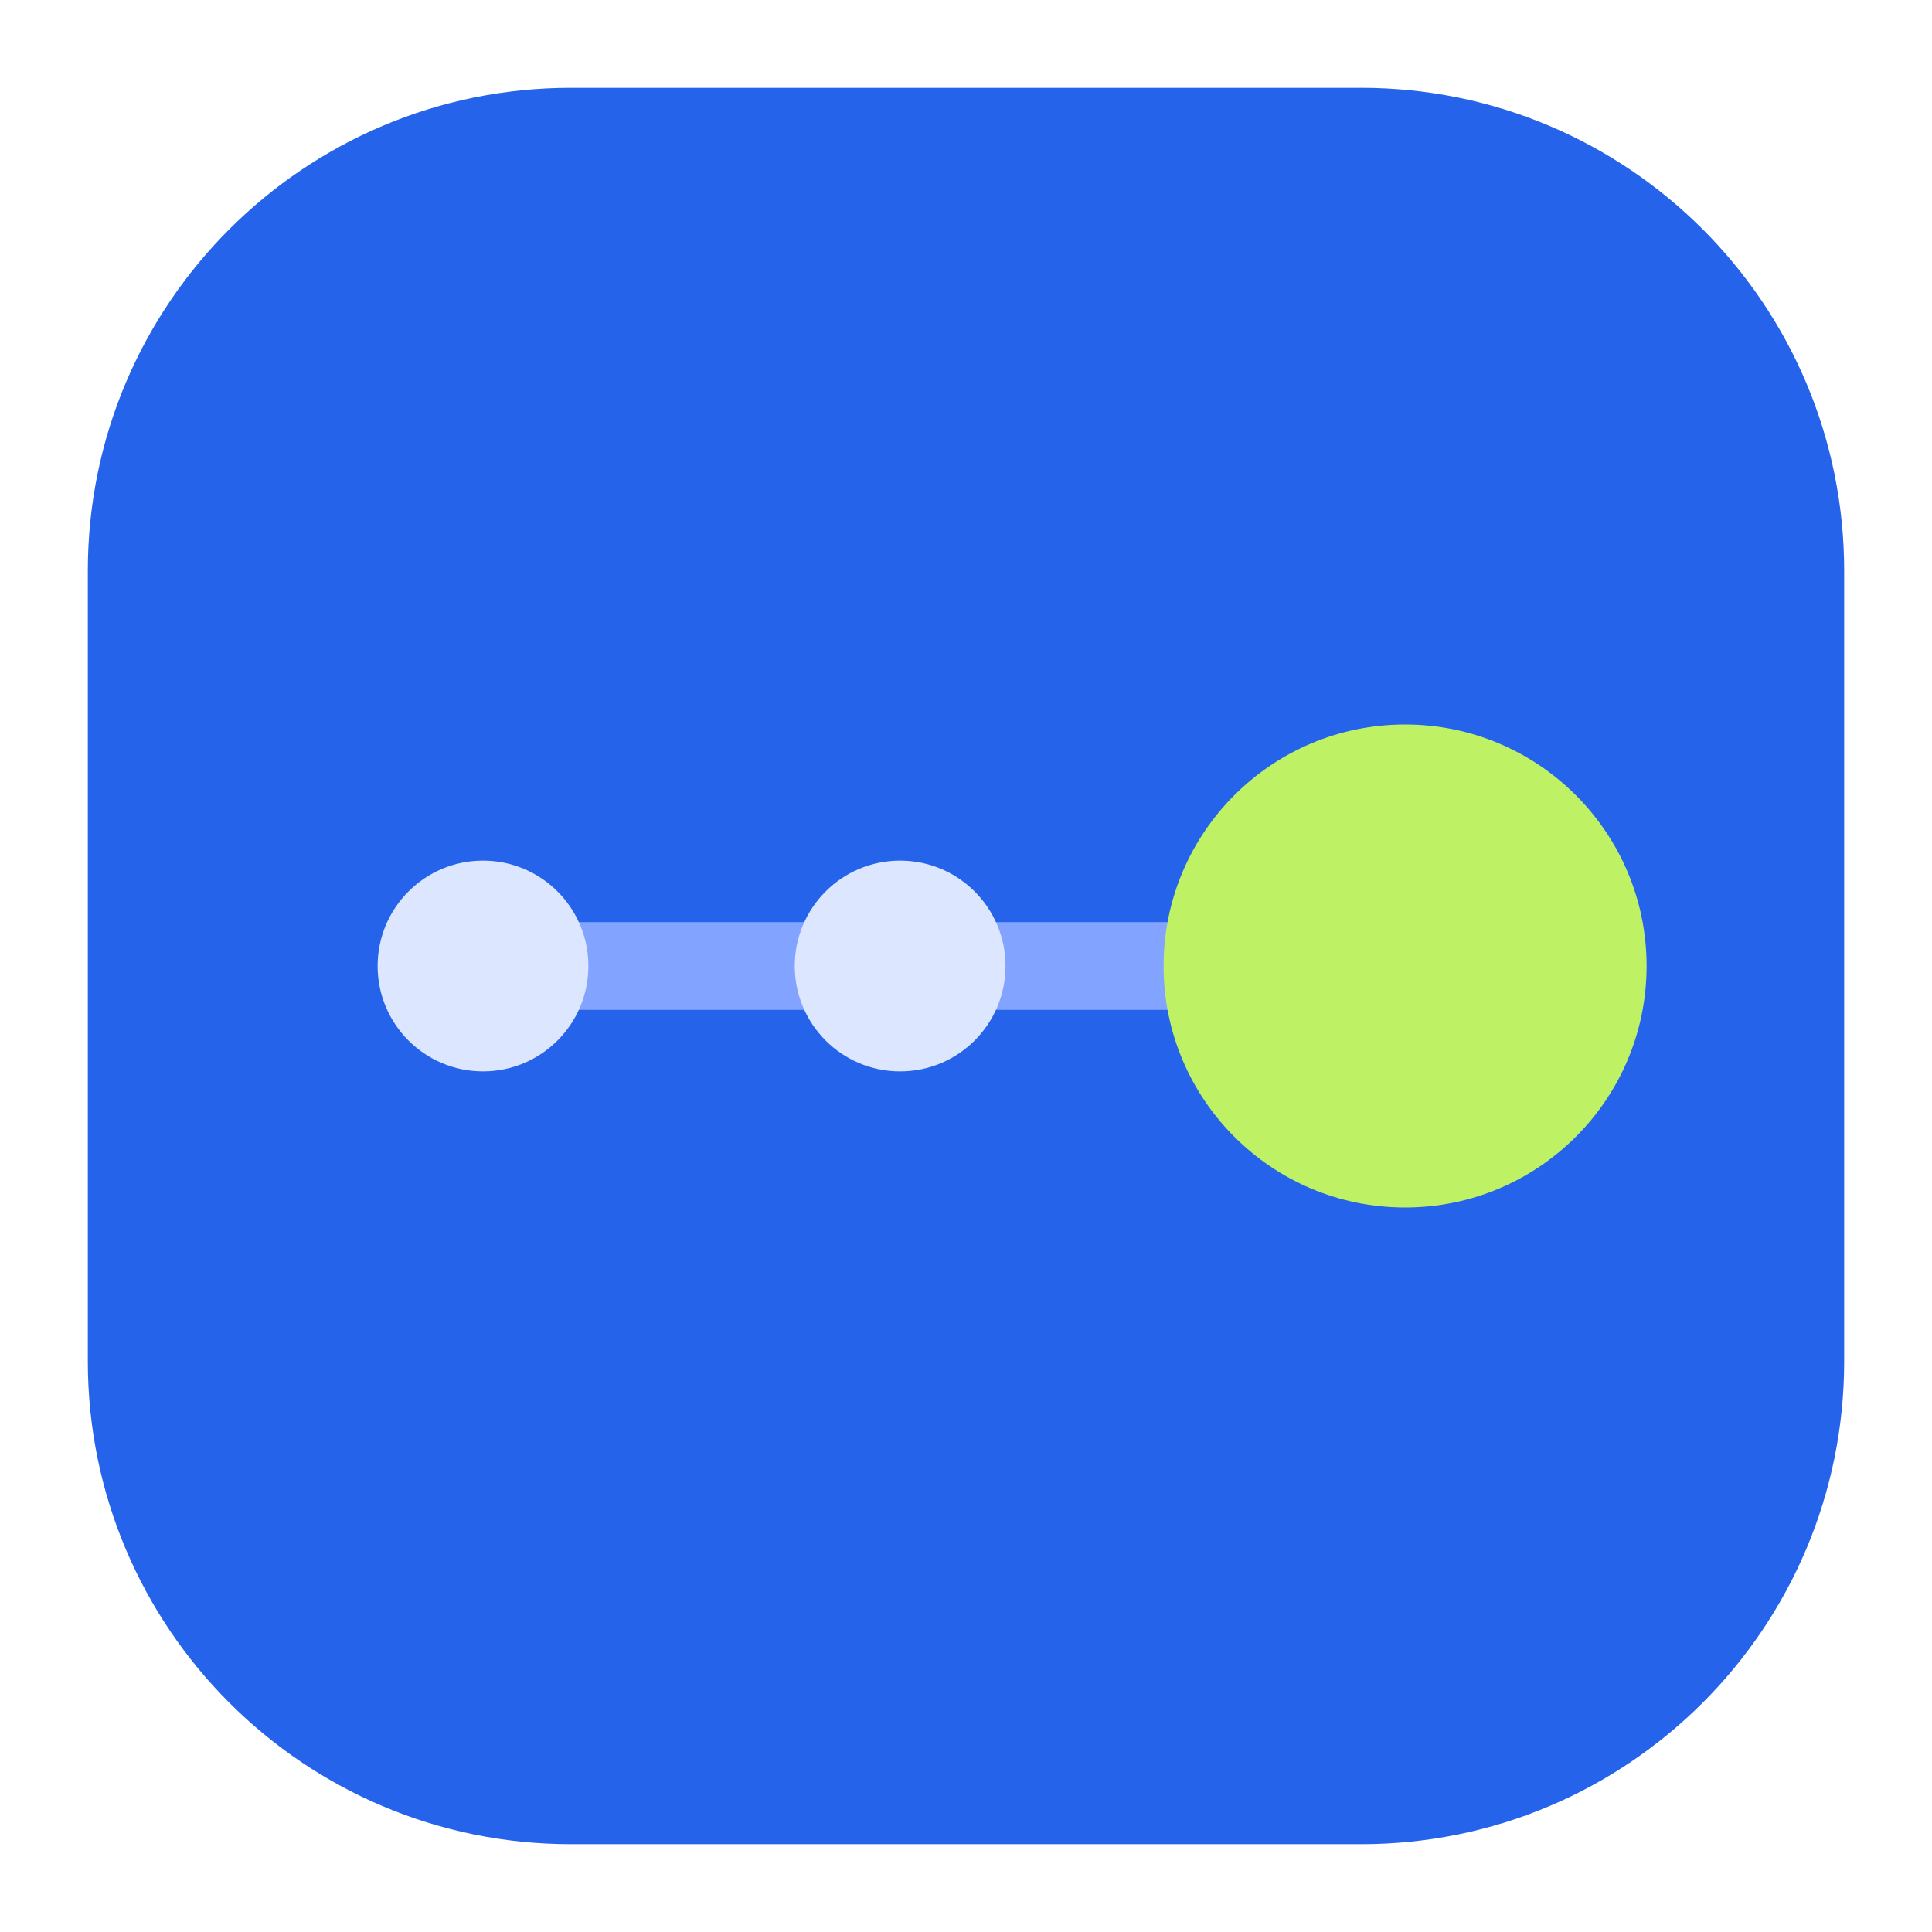
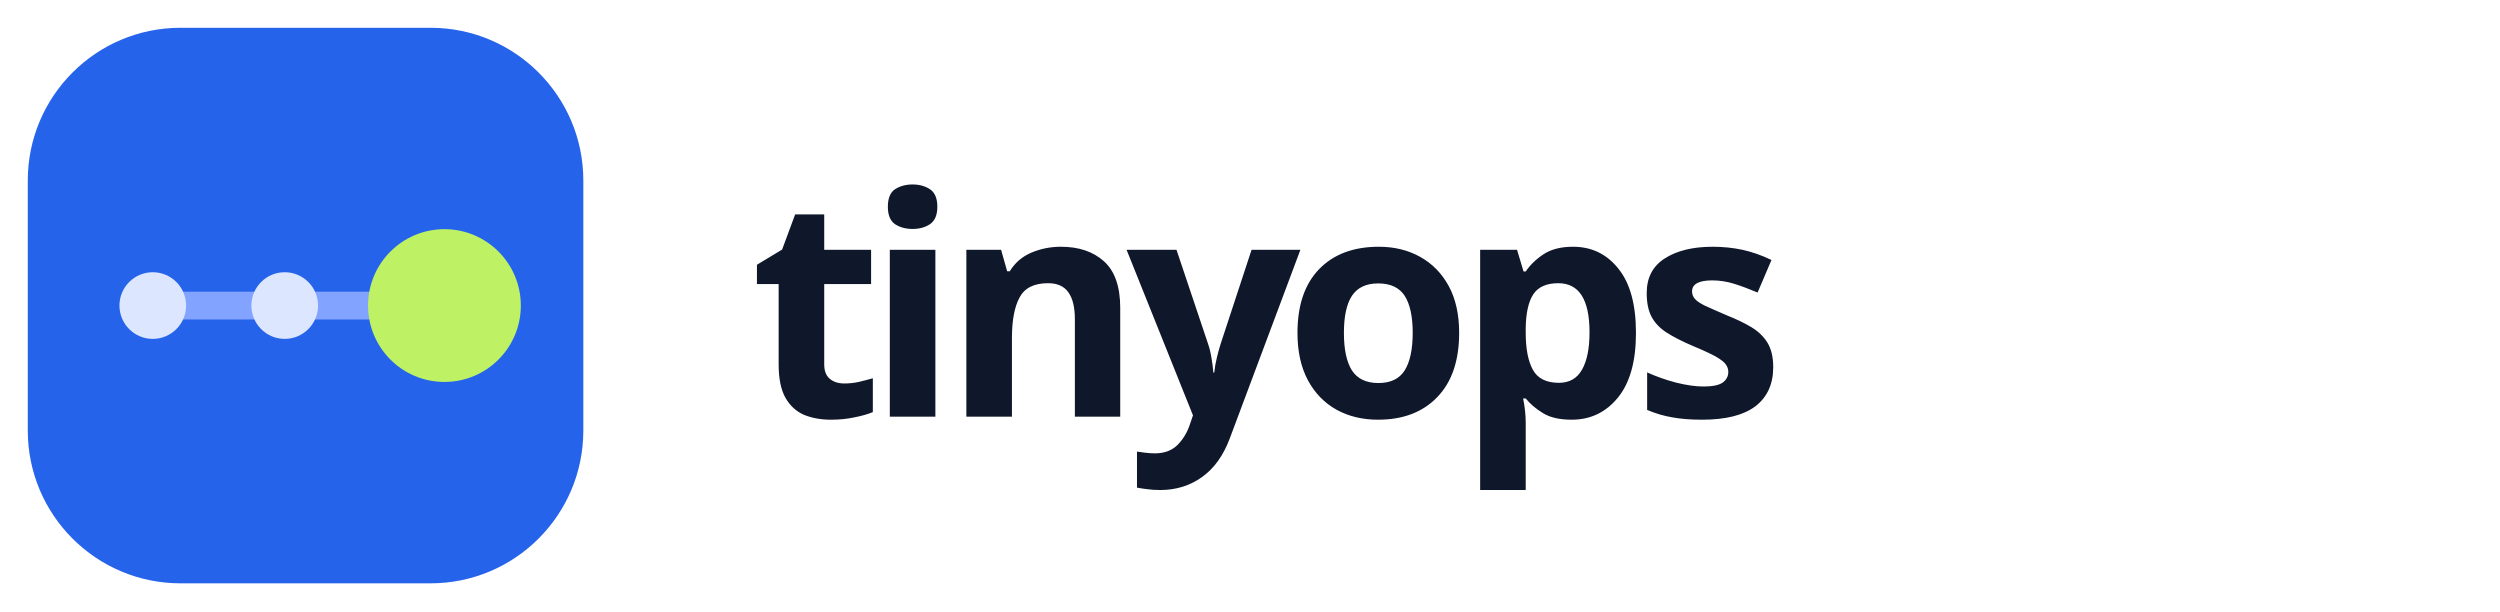
- <svg xmlns="http://www.w3.org/2000/svg" width="44" height="44" viewBox="0 0 44 44" fill="none">
+ <svg xmlns="http://www.w3.org/2000/svg" width="180" height="44" viewBox="0 0 180 44" fill="none">
  <rect x="2" y="2" width="40" height="40" rx="11" fill="#2563EB" />
  <path d="M11 22 H30" stroke="#82A3FF" stroke-width="2" stroke-linecap="round" />
  <circle cx="11" cy="22" r="2.4" fill="#DCE6FF" />
  <circle cx="20.5" cy="22" r="2.4" fill="#DCE6FF" />
  <circle cx="32" cy="22" r="5.5" fill="#BEF264" />
+   <text x="54" y="30" font-family="Geist, system-ui, sans-serif" font-size="22" font-weight="600" fill="#0F172A" letter-spacing="-1.2">tinyops</text>
</svg>
